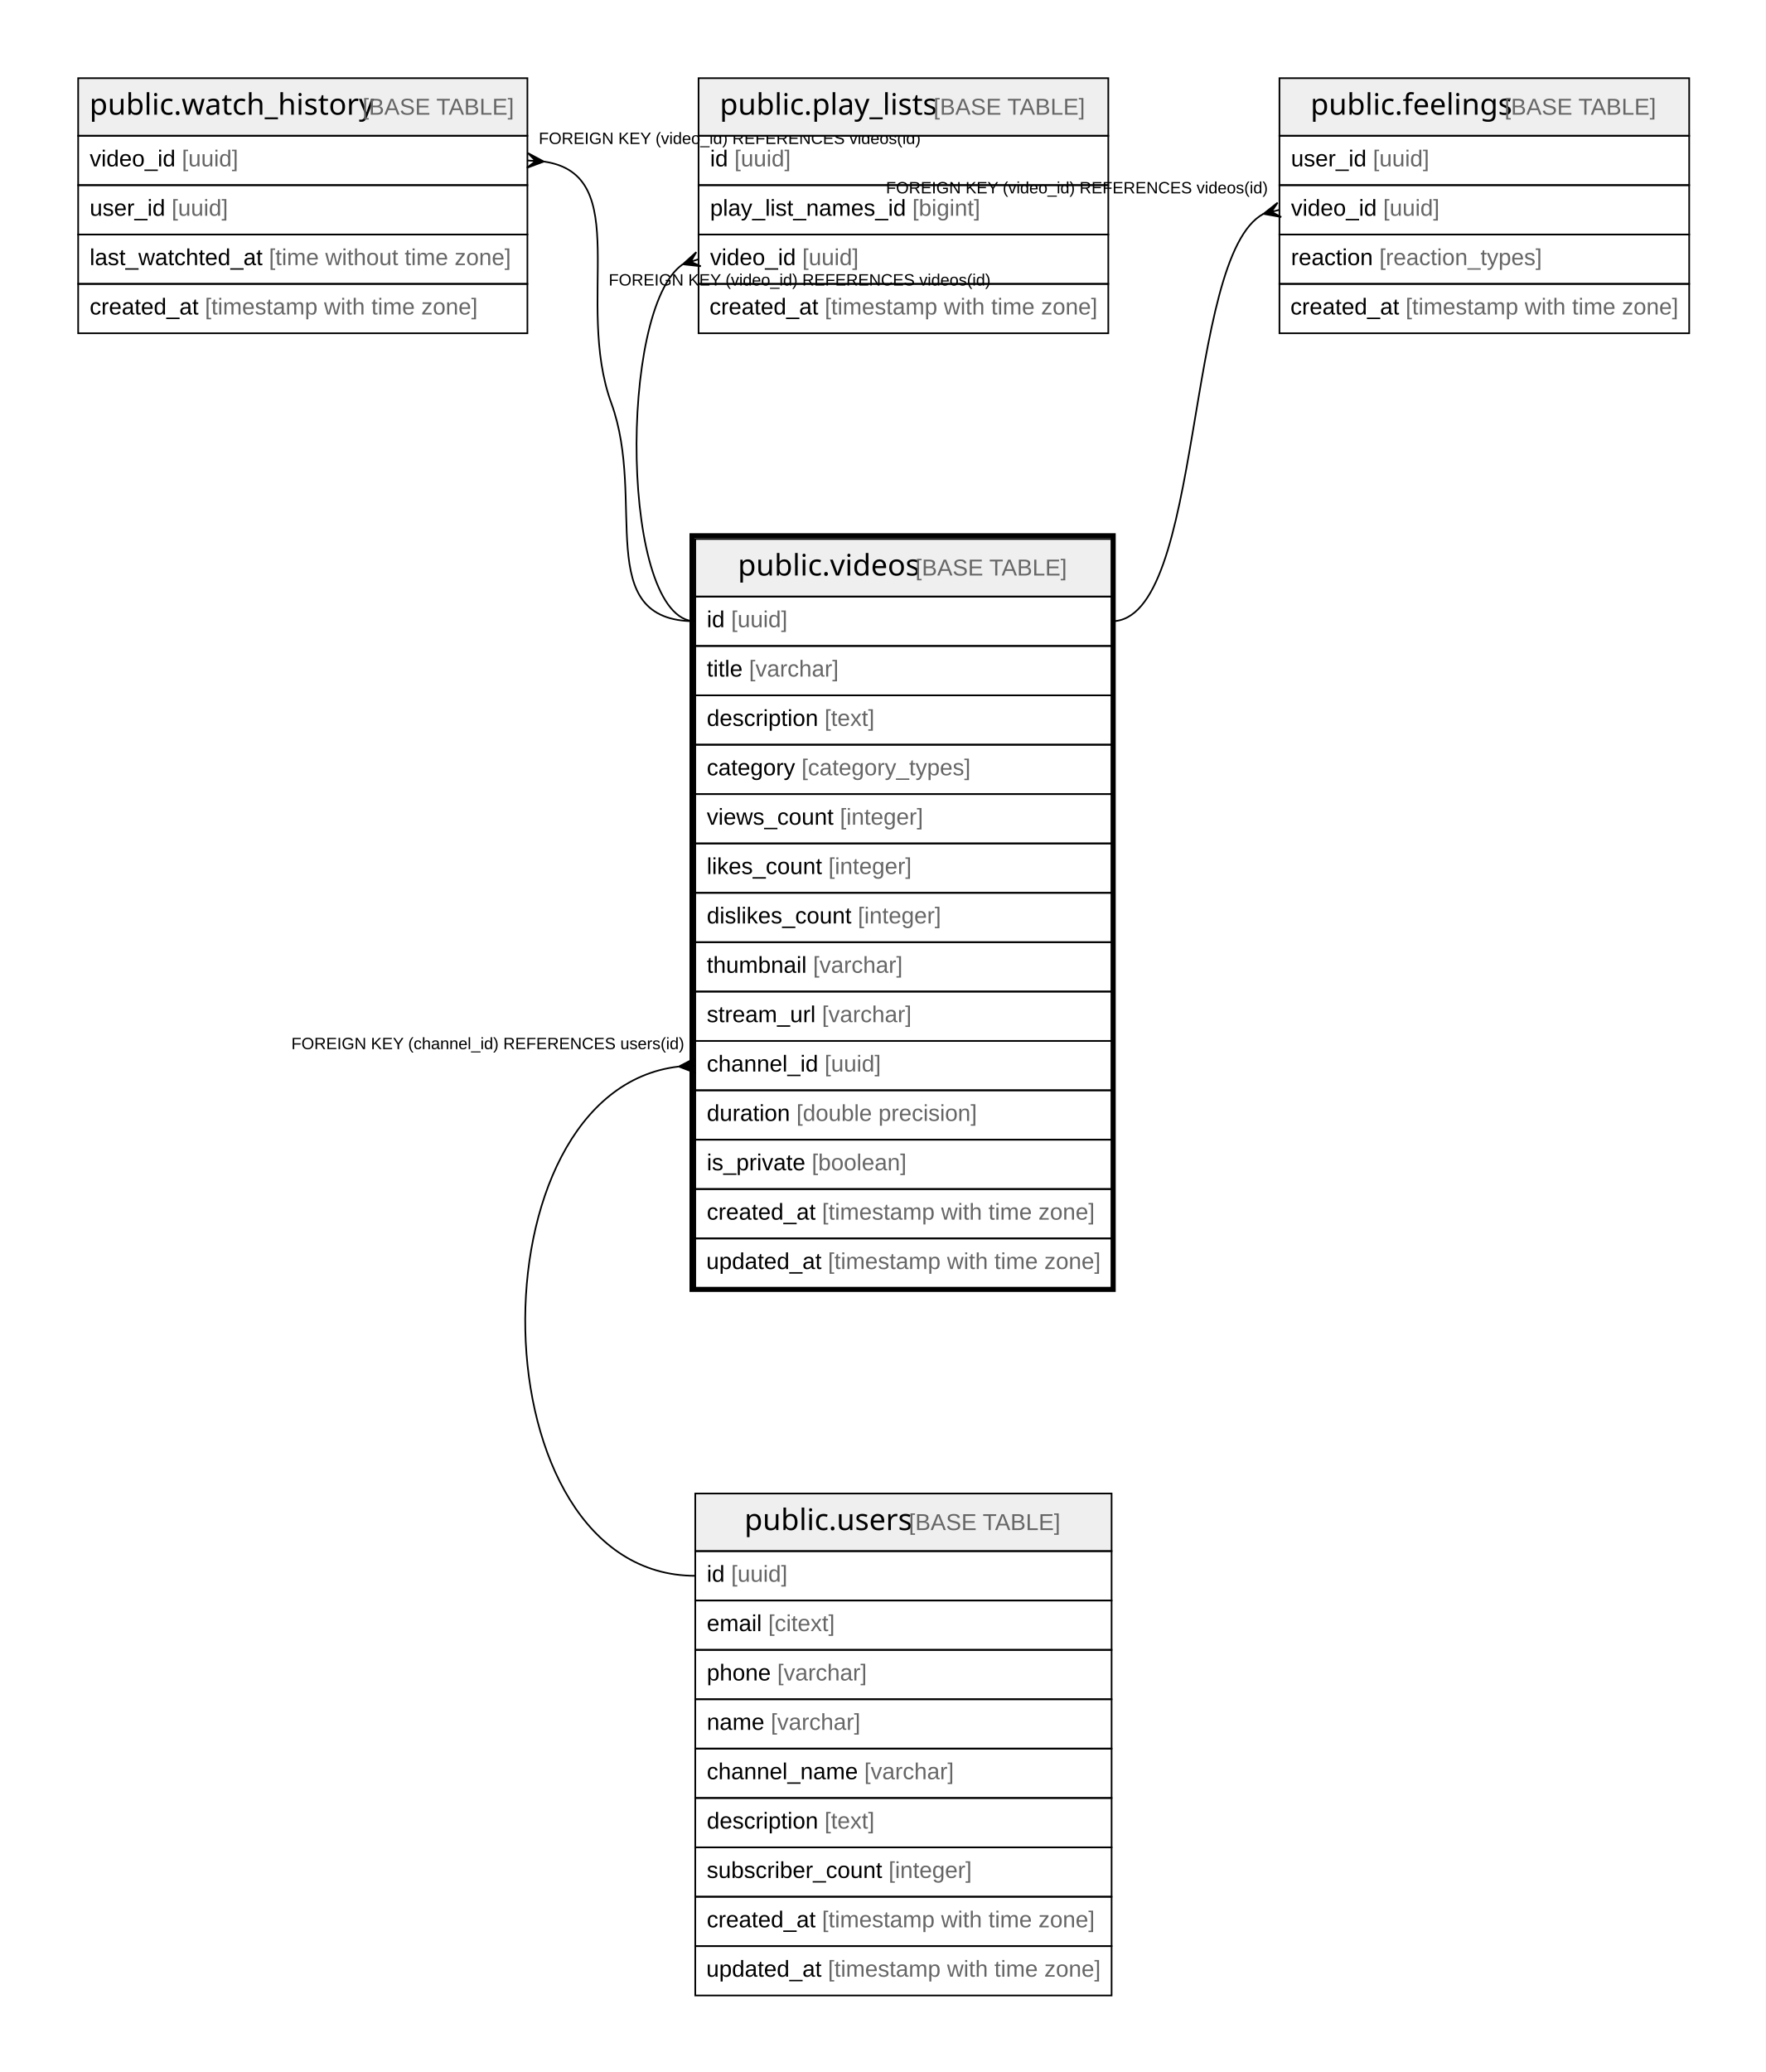
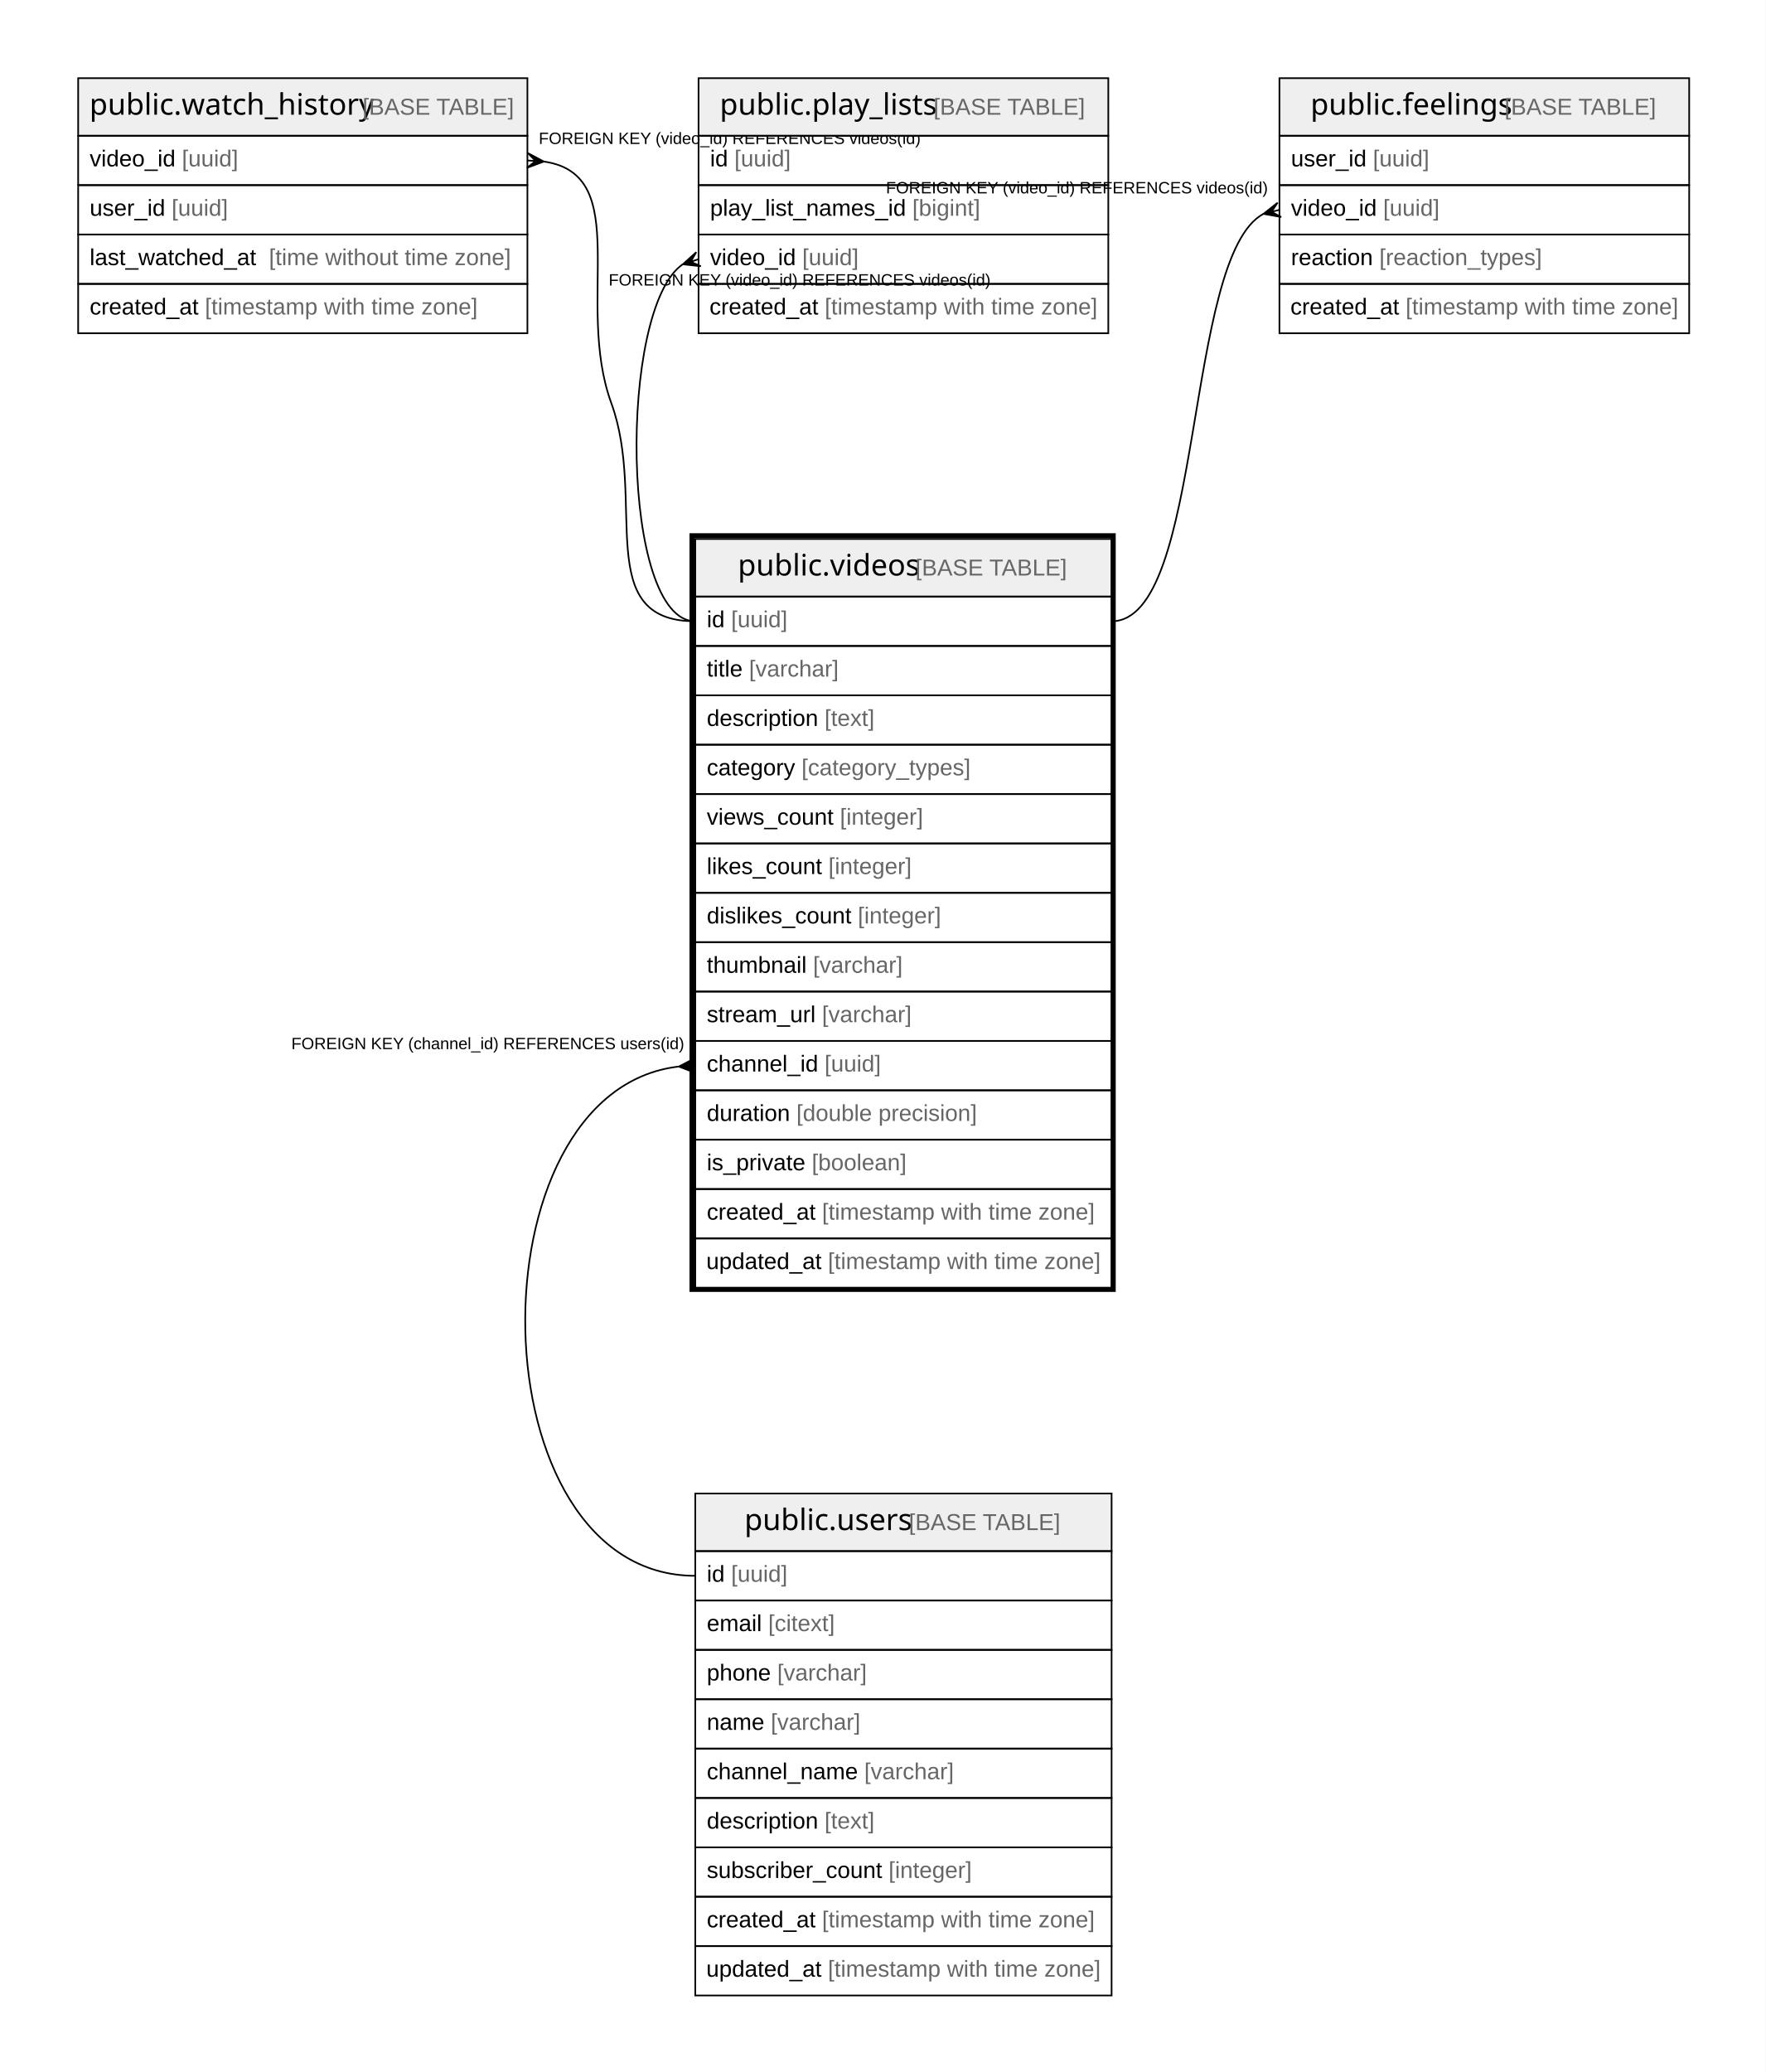
<svg xmlns="http://www.w3.org/2000/svg" width="1073pt" height="1259pt" viewBox="0 0 1073 1259">
  <g id="graph0" class="graph" transform="scale(1 1) rotate(0) translate(4 1255)">
    <polygon fill="#fff" stroke="transparent" points="-4 4 -4 -1255 1069 -1255 1069 4 -4 4" />
    <g id="node1" class="node">
      <polygon fill="#efefef" stroke="transparent" points="418.5 -892.5 418.5 -927.5 671.5 -927.5 671.5 -892.5 418.5 -892.5" />
      <polygon fill="none" stroke="#000" points="418.5 -892.5 418.5 -927.5 671.5 -927.5 671.5 -892.5 418.5 -892.5" />
      <text x="444.362" y="-905.3" fill="#000" font-family="Arial Bold" font-size="18" text-anchor="start">public.videos</text>
      <text x="552.275" y="-905.3" fill="#666" font-family="Arial" font-size="14" text-anchor="start">[BASE TABLE]</text>
      <polygon fill="none" stroke="#000" points="418.5 -862.5 418.5 -892.5 671.5 -892.5 671.5 -862.5 418.5 -862.5" />
      <text x="425.5" y="-873.9" fill="#000" font-family="Arial" font-size="14" text-anchor="start">id</text>
      <text x="440.28" y="-873.9" fill="#666" font-family="Arial" font-size="14" text-anchor="start">[uuid]</text>
      <polygon fill="none" stroke="#000" points="418.5 -832.5 418.5 -862.5 671.5 -862.5 671.5 -832.5 418.5 -832.5" />
      <text x="425.5" y="-843.9" fill="#000" font-family="Arial" font-size="14" text-anchor="start">title</text>
      <text x="451.168" y="-843.9" fill="#666" font-family="Arial" font-size="14" text-anchor="start">[varchar]</text>
      <polygon fill="none" stroke="#000" points="418.5 -802.5 418.5 -832.5 671.5 -832.5 671.5 -802.5 418.5 -802.5" />
      <text x="425.5" y="-813.9" fill="#000" font-family="Arial" font-size="14" text-anchor="start">description</text>
      <text x="497.068" y="-813.9" fill="#666" font-family="Arial" font-size="14" text-anchor="start">[text]</text>
      <polygon fill="none" stroke="#000" points="418.5 -772.5 418.5 -802.5 671.5 -802.5 671.5 -772.5 418.5 -772.5" />
      <text x="425.5" y="-783.9" fill="#000" font-family="Arial" font-size="14" text-anchor="start">category</text>
      <text x="483.072" y="-783.9" fill="#666" font-family="Arial" font-size="14" text-anchor="start">[category_types]</text>
      <polygon fill="none" stroke="#000" points="418.5 -742.5 418.5 -772.5 671.5 -772.5 671.5 -742.5 418.5 -742.5" />
      <text x="425.5" y="-753.9" fill="#000" font-family="Arial" font-size="14" text-anchor="start">views_count</text>
      <text x="506.407" y="-753.9" fill="#666" font-family="Arial" font-size="14" text-anchor="start">[integer]</text>
      <polygon fill="none" stroke="#000" points="418.5 -712.5 418.5 -742.5 671.5 -742.5 671.5 -712.5 418.5 -712.5" />
      <text x="425.5" y="-723.9" fill="#000" font-family="Arial" font-size="14" text-anchor="start">likes_count</text>
      <text x="499.407" y="-723.9" fill="#666" font-family="Arial" font-size="14" text-anchor="start">[integer]</text>
      <polygon fill="none" stroke="#000" points="418.5 -682.5 418.5 -712.5 671.5 -712.5 671.5 -682.5 418.5 -682.5" />
      <text x="425.5" y="-693.9" fill="#000" font-family="Arial" font-size="14" text-anchor="start">dislikes_count</text>
      <text x="517.297" y="-693.9" fill="#666" font-family="Arial" font-size="14" text-anchor="start">[integer]</text>
      <polygon fill="none" stroke="#000" points="418.5 -652.5 418.5 -682.5 671.5 -682.5 671.5 -652.5 418.5 -652.5" />
      <text x="425.5" y="-663.9" fill="#000" font-family="Arial" font-size="14" text-anchor="start">thumbnail</text>
      <text x="490.068" y="-663.9" fill="#666" font-family="Arial" font-size="14" text-anchor="start">[varchar]</text>
      <polygon fill="none" stroke="#000" points="418.5 -622.5 418.5 -652.5 671.5 -652.5 671.5 -622.5 418.5 -622.5" />
      <text x="425.5" y="-633.9" fill="#000" font-family="Arial" font-size="14" text-anchor="start">stream_url</text>
      <text x="495.5" y="-633.9" fill="#666" font-family="Arial" font-size="14" text-anchor="start">[varchar]</text>
      <polygon fill="none" stroke="#000" points="418.5 -592.5 418.5 -622.5 671.5 -622.5 671.5 -592.5 418.5 -592.5" />
      <text x="425.5" y="-603.9" fill="#000" font-family="Arial" font-size="14" text-anchor="start">channel_id</text>
      <text x="497.082" y="-603.9" fill="#666" font-family="Arial" font-size="14" text-anchor="start">[uuid]</text>
      <polygon fill="none" stroke="#000" points="418.5 -562.5 418.5 -592.5 671.5 -592.5 671.5 -562.5 418.5 -562.5" />
      <text x="425.5" y="-573.9" fill="#000" font-family="Arial" font-size="14" text-anchor="start">duration</text>
      <text x="479.961" y="-573.9" fill="#666" font-family="Arial" font-size="14" text-anchor="start">[double precision]</text>
      <polygon fill="none" stroke="#000" points="418.5 -532.5 418.5 -562.5 671.5 -562.5 671.5 -532.5 418.5 -532.5" />
      <text x="425.5" y="-543.9" fill="#000" font-family="Arial" font-size="14" text-anchor="start">is_private</text>
      <text x="489.285" y="-543.9" fill="#666" font-family="Arial" font-size="14" text-anchor="start">[boolean]</text>
      <polygon fill="none" stroke="#000" points="418.5 -502.5 418.5 -532.5 671.5 -532.5 671.5 -502.5 418.5 -502.5" />
      <text x="425.5" y="-513.9" fill="#000" font-family="Arial" font-size="14" text-anchor="start">created_at</text>
      <text x="495.528" y="-513.9" fill="#666" font-family="Arial" font-size="14" text-anchor="start">[timestamp with time zone]</text>
      <polygon fill="none" stroke="#000" points="418.5 -472.5 418.5 -502.5 671.5 -502.5 671.5 -472.5 418.5 -472.5" />
      <text x="425.192" y="-483.9" fill="#000" font-family="Arial" font-size="14" text-anchor="start">updated_at</text>
      <text x="499.124" y="-483.9" fill="#666" font-family="Arial" font-size="14" text-anchor="start">[timestamp with time zone]</text>
      <polygon fill="none" stroke="#000" stroke-width="3" points="416.5 -471.5 416.5 -929.5 672.5 -929.5 672.5 -471.5 416.5 -471.5" />
    </g>
    <g id="node5" class="node">
      <polygon fill="#efefef" stroke="transparent" points="418.5 -312.5 418.5 -347.5 671.5 -347.5 671.5 -312.5 418.5 -312.5" />
      <polygon fill="none" stroke="#000" points="418.5 -312.5 418.5 -347.5 671.5 -347.5 671.5 -312.5 418.5 -312.5" />
      <text x="448.366" y="-325.3" fill="#000" font-family="Arial Bold" font-size="18" text-anchor="start">public.users</text>
      <text x="548.271" y="-325.3" fill="#666" font-family="Arial" font-size="14" text-anchor="start">[BASE TABLE]</text>
      <polygon fill="none" stroke="#000" points="418.5 -282.5 418.5 -312.5 671.5 -312.5 671.5 -282.5 418.5 -282.5" />
      <text x="425.5" y="-293.9" fill="#000" font-family="Arial" font-size="14" text-anchor="start">id</text>
      <text x="440.28" y="-293.9" fill="#666" font-family="Arial" font-size="14" text-anchor="start">[uuid]</text>
      <polygon fill="none" stroke="#000" points="418.5 -252.5 418.5 -282.5 671.5 -282.5 671.5 -252.5 418.5 -252.5" />
      <text x="425.5" y="-263.9" fill="#000" font-family="Arial" font-size="14" text-anchor="start">email</text>
      <text x="462.83" y="-263.9" fill="#666" font-family="Arial" font-size="14" text-anchor="start">[citext]</text>
      <polygon fill="none" stroke="#000" points="418.5 -222.5 418.5 -252.5 671.5 -252.5 671.5 -222.5 418.5 -222.5" />
      <text x="425.5" y="-233.9" fill="#000" font-family="Arial" font-size="14" text-anchor="start">phone</text>
      <text x="468.304" y="-233.9" fill="#666" font-family="Arial" font-size="14" text-anchor="start">[varchar]</text>
      <polygon fill="none" stroke="#000" points="418.5 -192.5 418.5 -222.5 671.5 -222.5 671.5 -192.5 418.5 -192.5" />
      <text x="425.5" y="-203.9" fill="#000" font-family="Arial" font-size="14" text-anchor="start">name</text>
      <text x="464.399" y="-203.9" fill="#666" font-family="Arial" font-size="14" text-anchor="start">[varchar]</text>
      <polygon fill="none" stroke="#000" points="418.5 -162.5 418.5 -192.5 671.5 -192.5 671.5 -162.5 418.5 -162.5" />
      <text x="425.5" y="-173.9" fill="#000" font-family="Arial" font-size="14" text-anchor="start">channel_name</text>
      <text x="521.201" y="-173.9" fill="#666" font-family="Arial" font-size="14" text-anchor="start">[varchar]</text>
      <polygon fill="none" stroke="#000" points="418.5 -132.5 418.5 -162.5 671.5 -162.5 671.5 -132.5 418.5 -132.5" />
      <text x="425.5" y="-143.9" fill="#000" font-family="Arial" font-size="14" text-anchor="start">description</text>
      <text x="497.068" y="-143.9" fill="#666" font-family="Arial" font-size="14" text-anchor="start">[text]</text>
      <polygon fill="none" stroke="#000" points="418.5 -102.5 418.5 -132.5 671.5 -132.5 671.5 -102.5 418.5 -102.5" />
      <text x="425.5" y="-113.9" fill="#000" font-family="Arial" font-size="14" text-anchor="start">subscriber_count</text>
      <text x="535.97" y="-113.9" fill="#666" font-family="Arial" font-size="14" text-anchor="start">[integer]</text>
      <polygon fill="none" stroke="#000" points="418.5 -72.5 418.5 -102.5 671.5 -102.5 671.5 -72.5 418.5 -72.5" />
      <text x="425.5" y="-83.9" fill="#000" font-family="Arial" font-size="14" text-anchor="start">created_at</text>
      <text x="495.528" y="-83.9" fill="#666" font-family="Arial" font-size="14" text-anchor="start">[timestamp with time zone]</text>
      <polygon fill="none" stroke="#000" points="418.5 -42.5 418.5 -72.5 671.5 -72.5 671.5 -42.5 418.5 -42.5" />
      <text x="425.192" y="-53.9" fill="#000" font-family="Arial" font-size="14" text-anchor="start">updated_at</text>
      <text x="499.124" y="-53.9" fill="#666" font-family="Arial" font-size="14" text-anchor="start">[timestamp with time zone]</text>
    </g>
    <g id="edge4" class="edge">
      <path fill="none" stroke="#000" d="M408.272,-606.911C280.811,-591.958 284.221,-297.5 418.5,-297.5" />
      <polygon fill="#000" stroke="#000" points="408.517 -606.925 418.241 -611.992 413.508 -607.212 418.5 -607.5 418.5 -607.5 418.5 -607.5 413.508 -607.212 418.759 -603.008 408.517 -606.925 408.517 -606.925" />
      <text x="173.051" y="-617.5" fill="#000" font-family="Arial" font-size="10" text-anchor="start">FOREIGN KEY (channel_id) REFERENCES users(id)</text>
    </g>
    <g id="node2" class="node">
      <polygon fill="#efefef" stroke="transparent" points="43.5 -1172.5 43.5 -1207.5 316.5 -1207.5 316.5 -1172.5 43.5 -1172.5" />
      <polygon fill="none" stroke="#000" points="43.5 -1172.5 43.5 -1207.5 316.5 -1207.5 316.5 -1172.5 43.5 -1172.5" />
      <text x="50.361" y="-1185.3" fill="#000" font-family="Arial Bold" font-size="18" text-anchor="start">public.watch_history</text>
      <text x="216.276" y="-1185.3" fill="#666" font-family="Arial" font-size="14" text-anchor="start">[BASE TABLE]</text>
      <polygon fill="none" stroke="#000" points="43.5 -1142.5 43.5 -1172.5 316.5 -1172.5 316.5 -1142.5 43.5 -1142.5" />
      <text x="50.5" y="-1153.9" fill="#000" font-family="Arial" font-size="14" text-anchor="start">video_id</text>
      <text x="106.517" y="-1153.9" fill="#666" font-family="Arial" font-size="14" text-anchor="start">[uuid]</text>
      <polygon fill="none" stroke="#000" points="43.5 -1112.5 43.5 -1142.5 316.5 -1142.5 316.5 -1112.5 43.5 -1112.5" />
      <text x="50.5" y="-1123.9" fill="#000" font-family="Arial" font-size="14" text-anchor="start">user_id</text>
      <text x="100.288" y="-1123.9" fill="#666" font-family="Arial" font-size="14" text-anchor="start">[uuid]</text>
      <polygon fill="none" stroke="#000" points="43.5 -1082.5 43.5 -1112.5 316.5 -1112.5 316.5 -1082.5 43.5 -1082.5" />
-       <text x="50.5" y="-1093.9" fill="#000" font-family="Arial" font-size="14" text-anchor="start">last_watchted_at</text>
+       <text x="50.5" y="-1093.9" fill="#000" font-family="Arial" font-size="14" text-anchor="start">last_watched_at</text>
      <text x="159.427" y="-1093.9" fill="#666" font-family="Arial" font-size="14" text-anchor="start">[time without time zone]</text>
      <polygon fill="none" stroke="#000" points="43.5 -1052.5 43.5 -1082.5 316.5 -1082.5 316.5 -1052.5 43.5 -1052.5" />
      <text x="50.5" y="-1063.9" fill="#000" font-family="Arial" font-size="14" text-anchor="start">created_at</text>
      <text x="120.528" y="-1063.9" fill="#666" font-family="Arial" font-size="14" text-anchor="start">[timestamp with time zone]</text>
    </g>
    <g id="edge1" class="edge">
      <path fill="none" stroke="#000" d="M326.569,-1156.828C381.601,-1148.863 344.96,-1071.719 367.5,-1010 389.147,-950.729 355.399,-877.5 418.5,-877.5" />
      <polygon fill="#000" stroke="#000" points="326.478 -1156.834 316.2 -1153.01 321.489 -1157.167 316.5 -1157.5 316.5 -1157.5 316.5 -1157.5 321.489 -1157.167 316.8 -1161.99 326.478 -1156.834 326.478 -1156.834" />
      <text x="323.385" y="-1167.5" fill="#000" font-family="Arial" font-size="10" text-anchor="start">FOREIGN KEY (video_id) REFERENCES videos(id)</text>
    </g>
    <g id="node3" class="node">
      <polygon fill="#efefef" stroke="transparent" points="420.5 -1172.5 420.5 -1207.5 669.5 -1207.5 669.5 -1172.5 420.5 -1172.5" />
      <polygon fill="none" stroke="#000" points="420.5 -1172.5 420.5 -1207.5 669.5 -1207.5 669.5 -1172.5 420.5 -1172.5" />
      <text x="433.367" y="-1185.3" fill="#000" font-family="Arial Bold" font-size="18" text-anchor="start">public.play_lists</text>
      <text x="563.27" y="-1185.3" fill="#666" font-family="Arial" font-size="14" text-anchor="start">[BASE TABLE]</text>
      <polygon fill="none" stroke="#000" points="420.5 -1142.5 420.5 -1172.5 669.5 -1172.5 669.5 -1142.5 420.5 -1142.5" />
      <text x="427.5" y="-1153.9" fill="#000" font-family="Arial" font-size="14" text-anchor="start">id</text>
      <text x="442.28" y="-1153.9" fill="#666" font-family="Arial" font-size="14" text-anchor="start">[uuid]</text>
      <polygon fill="none" stroke="#000" points="420.5 -1112.5 420.5 -1142.5 669.5 -1142.5 669.5 -1112.5 420.5 -1112.5" />
      <text x="427.5" y="-1123.9" fill="#000" font-family="Arial" font-size="14" text-anchor="start">play_list_names_id</text>
      <text x="550.412" y="-1123.9" fill="#666" font-family="Arial" font-size="14" text-anchor="start">[bigint]</text>
      <polygon fill="none" stroke="#000" points="420.5 -1082.5 420.5 -1112.5 669.5 -1112.5 669.5 -1082.5 420.5 -1082.5" />
      <text x="427.5" y="-1093.9" fill="#000" font-family="Arial" font-size="14" text-anchor="start">video_id</text>
      <text x="483.517" y="-1093.9" fill="#666" font-family="Arial" font-size="14" text-anchor="start">[uuid]</text>
      <polygon fill="none" stroke="#000" points="420.5 -1052.5 420.5 -1082.5 669.5 -1082.5 669.5 -1052.5 420.5 -1052.5" />
      <text x="427.144" y="-1063.9" fill="#000" font-family="Arial" font-size="14" text-anchor="start">created_at</text>
      <text x="497.172" y="-1063.9" fill="#666" font-family="Arial" font-size="14" text-anchor="start">[timestamp with time zone]</text>
    </g>
    <g id="edge2" class="edge">
      <path fill="none" stroke="#000" d="M410.884,-1094.39C371.579,-1067.65 373.047,-877.5 418.5,-877.5" />
      <polygon fill="#000" stroke="#000" points="410.985 -1094.423 419.115 -1101.782 415.743 -1095.961 420.5 -1097.5 420.5 -1097.5 420.5 -1097.5 415.743 -1095.961 421.885 -1093.218 410.985 -1094.423 410.985 -1094.423" />
      <text x="365.885" y="-1081.5" fill="#000" font-family="Arial" font-size="10" text-anchor="start">FOREIGN KEY (video_id) REFERENCES videos(id)</text>
    </g>
    <g id="node4" class="node">
      <polygon fill="#efefef" stroke="transparent" points="773.5 -1172.5 773.5 -1207.5 1022.5 -1207.5 1022.5 -1172.5 773.5 -1172.5" />
      <polygon fill="none" stroke="#000" points="773.5 -1172.5 773.5 -1207.5 1022.5 -1207.5 1022.5 -1172.5 773.5 -1172.5" />
      <text x="792.361" y="-1185.3" fill="#000" font-family="Arial Bold" font-size="18" text-anchor="start">public.feelings</text>
      <text x="910.276" y="-1185.3" fill="#666" font-family="Arial" font-size="14" text-anchor="start">[BASE TABLE]</text>
      <polygon fill="none" stroke="#000" points="773.5 -1142.5 773.5 -1172.5 1022.5 -1172.5 1022.5 -1142.5 773.5 -1142.5" />
      <text x="780.5" y="-1153.9" fill="#000" font-family="Arial" font-size="14" text-anchor="start">user_id</text>
      <text x="830.288" y="-1153.9" fill="#666" font-family="Arial" font-size="14" text-anchor="start">[uuid]</text>
      <polygon fill="none" stroke="#000" points="773.5 -1112.5 773.5 -1142.5 1022.5 -1142.5 1022.5 -1112.5 773.5 -1112.5" />
      <text x="780.5" y="-1123.9" fill="#000" font-family="Arial" font-size="14" text-anchor="start">video_id</text>
      <text x="836.517" y="-1123.9" fill="#666" font-family="Arial" font-size="14" text-anchor="start">[uuid]</text>
      <polygon fill="none" stroke="#000" points="773.5 -1082.5 773.5 -1112.5 1022.5 -1112.5 1022.5 -1082.5 773.5 -1082.5" />
      <text x="780.5" y="-1093.9" fill="#000" font-family="Arial" font-size="14" text-anchor="start">reaction</text>
      <text x="834.179" y="-1093.9" fill="#666" font-family="Arial" font-size="14" text-anchor="start">[reaction_types]</text>
      <polygon fill="none" stroke="#000" points="773.5 -1052.5 773.5 -1082.5 1022.5 -1082.5 1022.5 -1052.5 773.5 -1052.5" />
      <text x="780.144" y="-1063.9" fill="#000" font-family="Arial" font-size="14" text-anchor="start">created_at</text>
      <text x="850.172" y="-1063.9" fill="#666" font-family="Arial" font-size="14" text-anchor="start">[timestamp with time zone]</text>
    </g>
    <g id="edge3" class="edge">
      <path fill="none" stroke="#000" d="M763.725,-1125.026C715.34,-1099.061 727.986,-877.5 671.5,-877.5" />
      <polygon fill="#000" stroke="#000" points="763.806 -1125.046 772.396 -1131.862 768.653 -1126.273 773.5 -1127.5 773.5 -1127.5 773.5 -1127.5 768.653 -1126.273 774.604 -1123.138 763.806 -1125.046 763.806 -1125.046" />
      <text x="534.385" y="-1137.5" fill="#000" font-family="Arial" font-size="10" text-anchor="start">FOREIGN KEY (video_id) REFERENCES videos(id)</text>
    </g>
  </g>
</svg>
